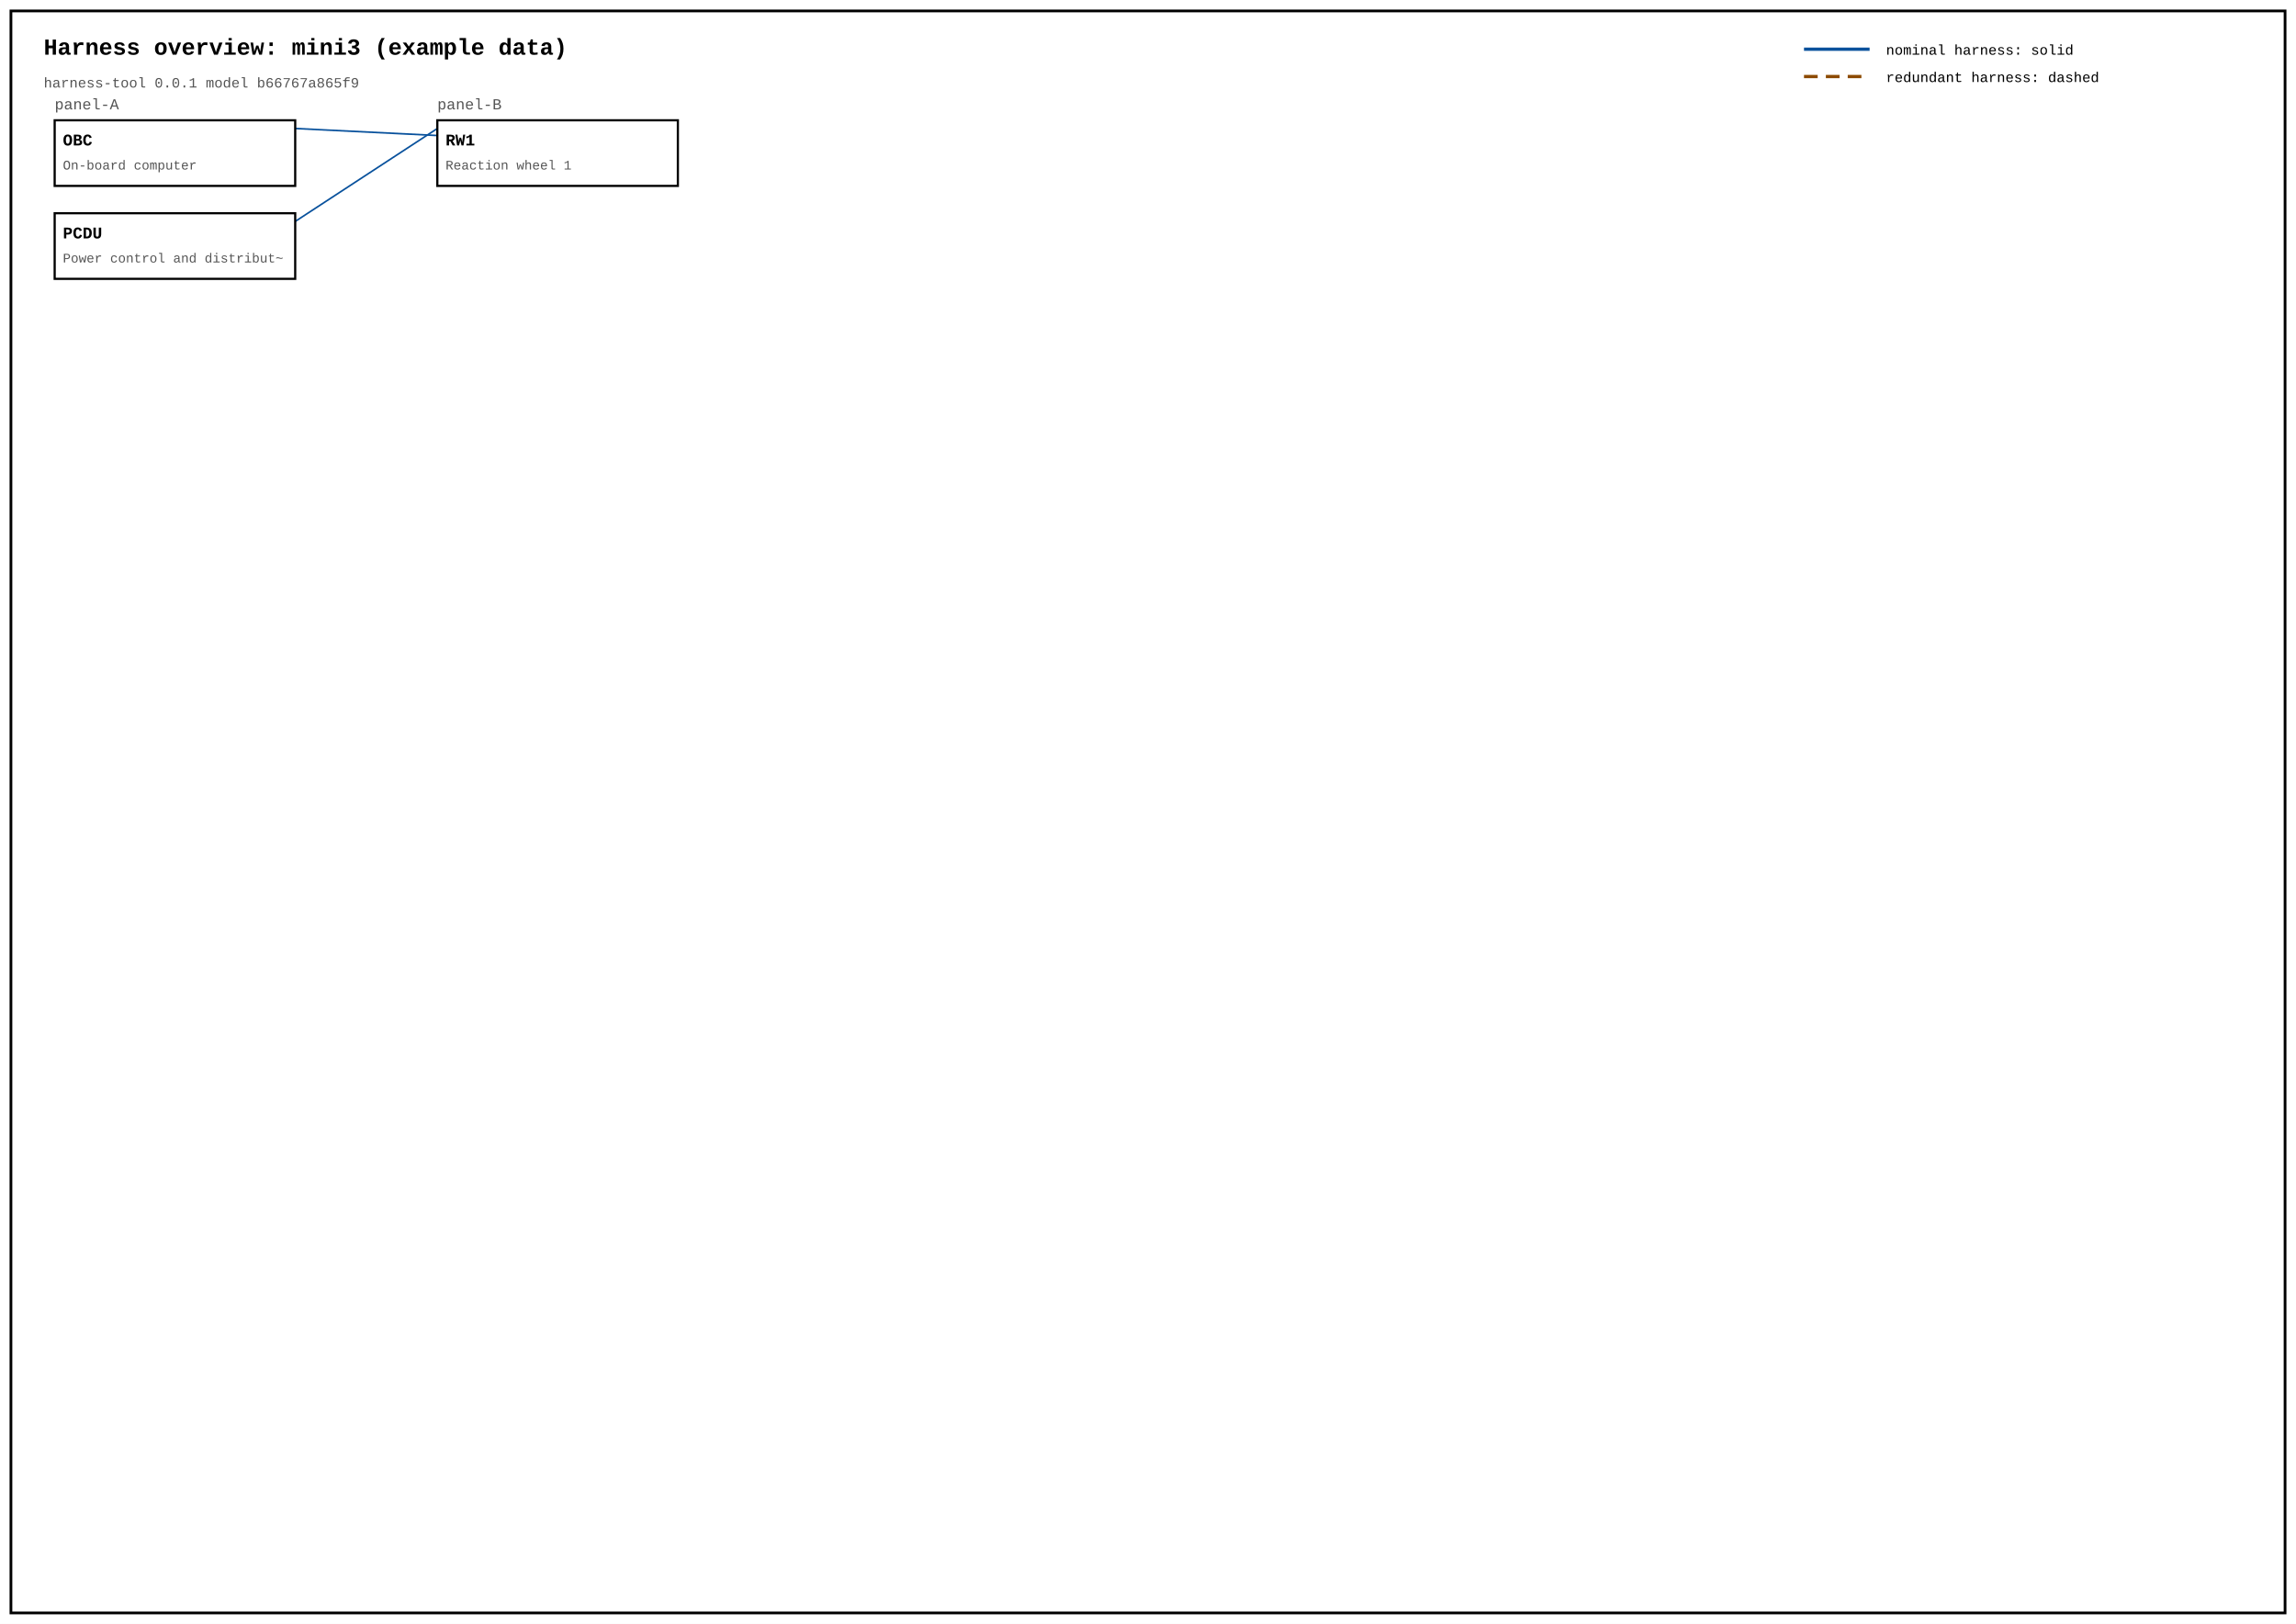
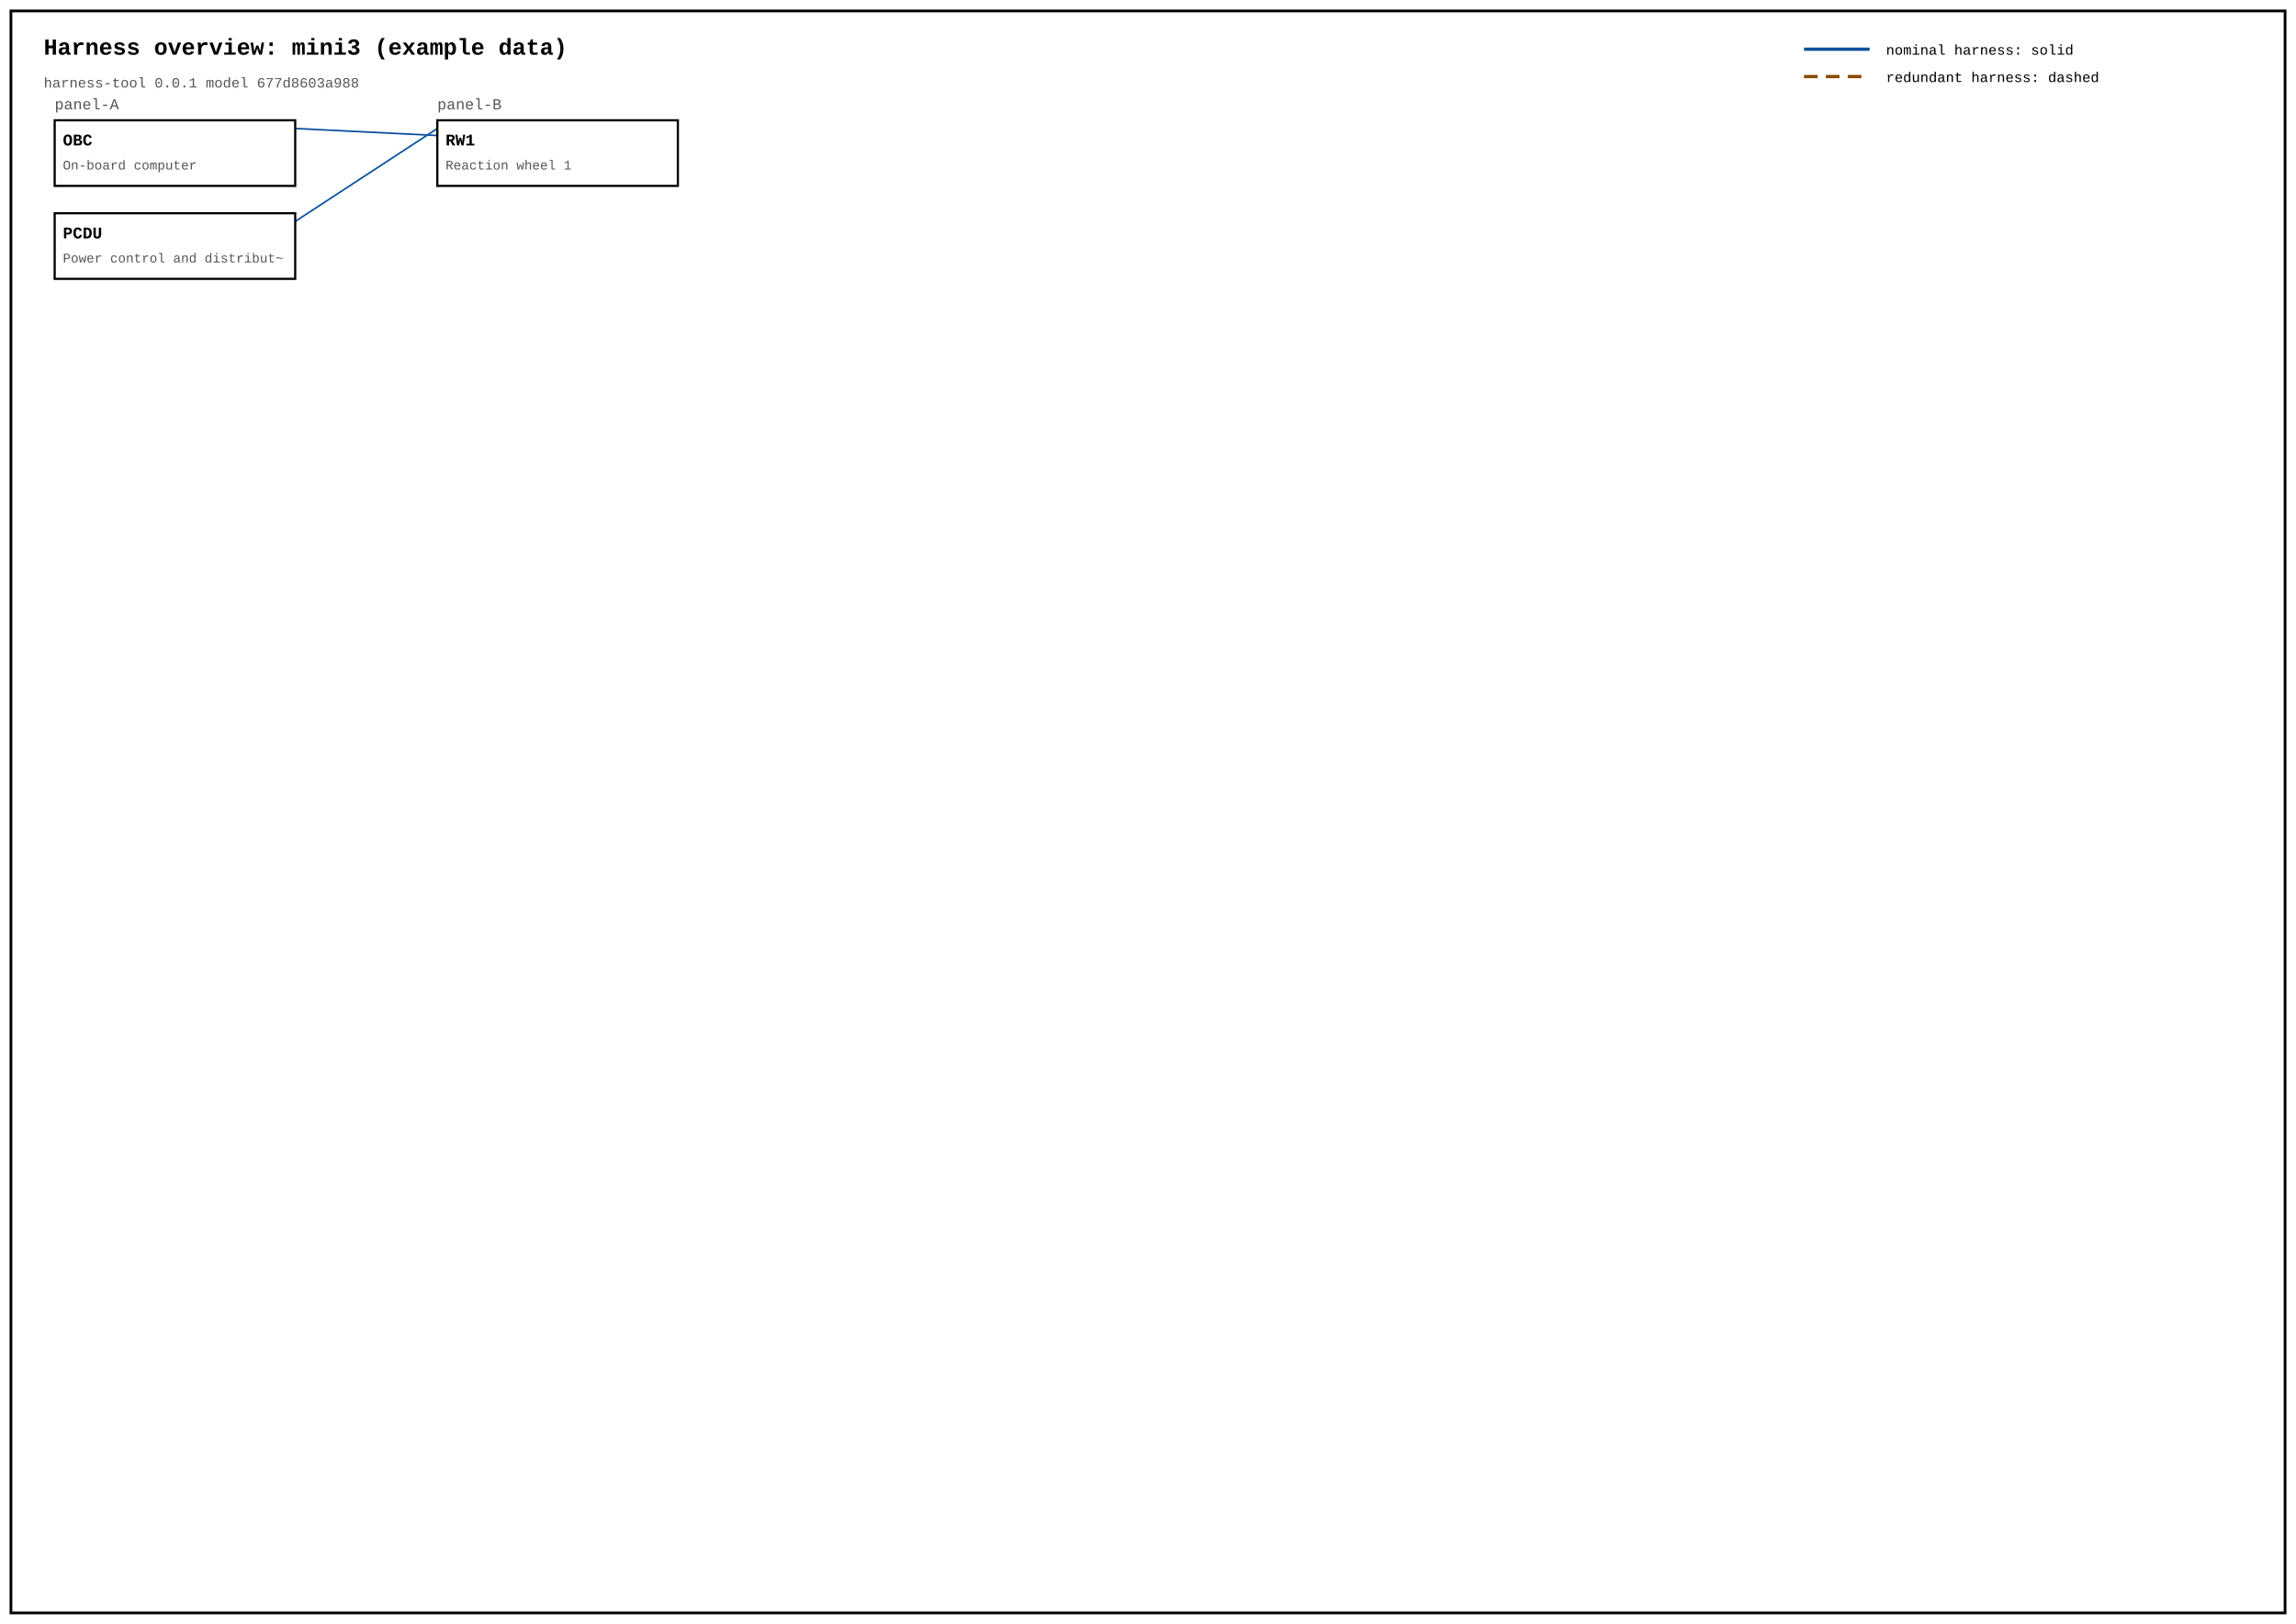
<svg xmlns="http://www.w3.org/2000/svg" width="420mm" height="297mm" viewBox="0 0 420 297" font-family="Courier New, Courier, monospace">
  <rect x="0" y="0" width="420" height="297" fill="#ffffff" />
  <rect x="2" y="2" width="416" height="293" fill="none" stroke="#000000" stroke-width="0.5" />
  <text x="8" y="10" font-size="4.2" font-weight="bold" text-anchor="start" fill="#000000">Harness overview: mini3 (example data)</text>
-   <text x="8" y="16" font-size="2.6" text-anchor="start" fill="#555555">harness-tool 0.0.1 model b66767a865f9</text>
+   <text x="8" y="16" font-size="2.6" text-anchor="start" fill="#555555">harness-tool 0.0.1 model 677d8603a988</text>
  <text x="10" y="20" font-size="2.8" text-anchor="start" fill="#555555">panel-A</text>
  <text x="80" y="20" font-size="2.8" text-anchor="start" fill="#555555">panel-B</text>
  <line x1="54" y1="40.5" x2="80" y2="23.5" stroke="#08519c" stroke-width="0.3" />
  <line x1="54" y1="23.5" x2="80" y2="24.786" stroke="#08519c" stroke-width="0.3" />
  <rect x="10" y="22" width="44" height="12" fill="#ffffff" stroke="#000000" stroke-width="0.4" />
  <text x="11.5" y="26.6" font-size="3" font-weight="bold" text-anchor="start" fill="#000000">OBC</text>
  <text x="11.5" y="31" font-size="2.4" text-anchor="start" fill="#555555">On-board computer</text>
  <rect x="10" y="39" width="44" height="12" fill="#ffffff" stroke="#000000" stroke-width="0.4" />
  <text x="11.5" y="43.6" font-size="3" font-weight="bold" text-anchor="start" fill="#000000">PCDU</text>
  <text x="11.5" y="48" font-size="2.4" text-anchor="start" fill="#555555">Power control and distribut~</text>
  <rect x="80" y="22" width="44" height="12" fill="#ffffff" stroke="#000000" stroke-width="0.4" />
  <text x="81.5" y="26.6" font-size="3" font-weight="bold" text-anchor="start" fill="#000000">RW1</text>
  <text x="81.5" y="31" font-size="2.4" text-anchor="start" fill="#555555">Reaction wheel 1</text>
  <line x1="330" y1="9" x2="342" y2="9" stroke="#08519c" stroke-width="0.6" />
  <text x="345" y="10" font-size="2.6" text-anchor="start" fill="#000000">nominal harness: solid</text>
  <line x1="330" y1="14" x2="342" y2="14" stroke="#8c4a00" stroke-width="0.6" stroke-dasharray="2.5 1.5" />
  <text x="345" y="15" font-size="2.6" text-anchor="start" fill="#000000">redundant harness: dashed</text>
</svg>
